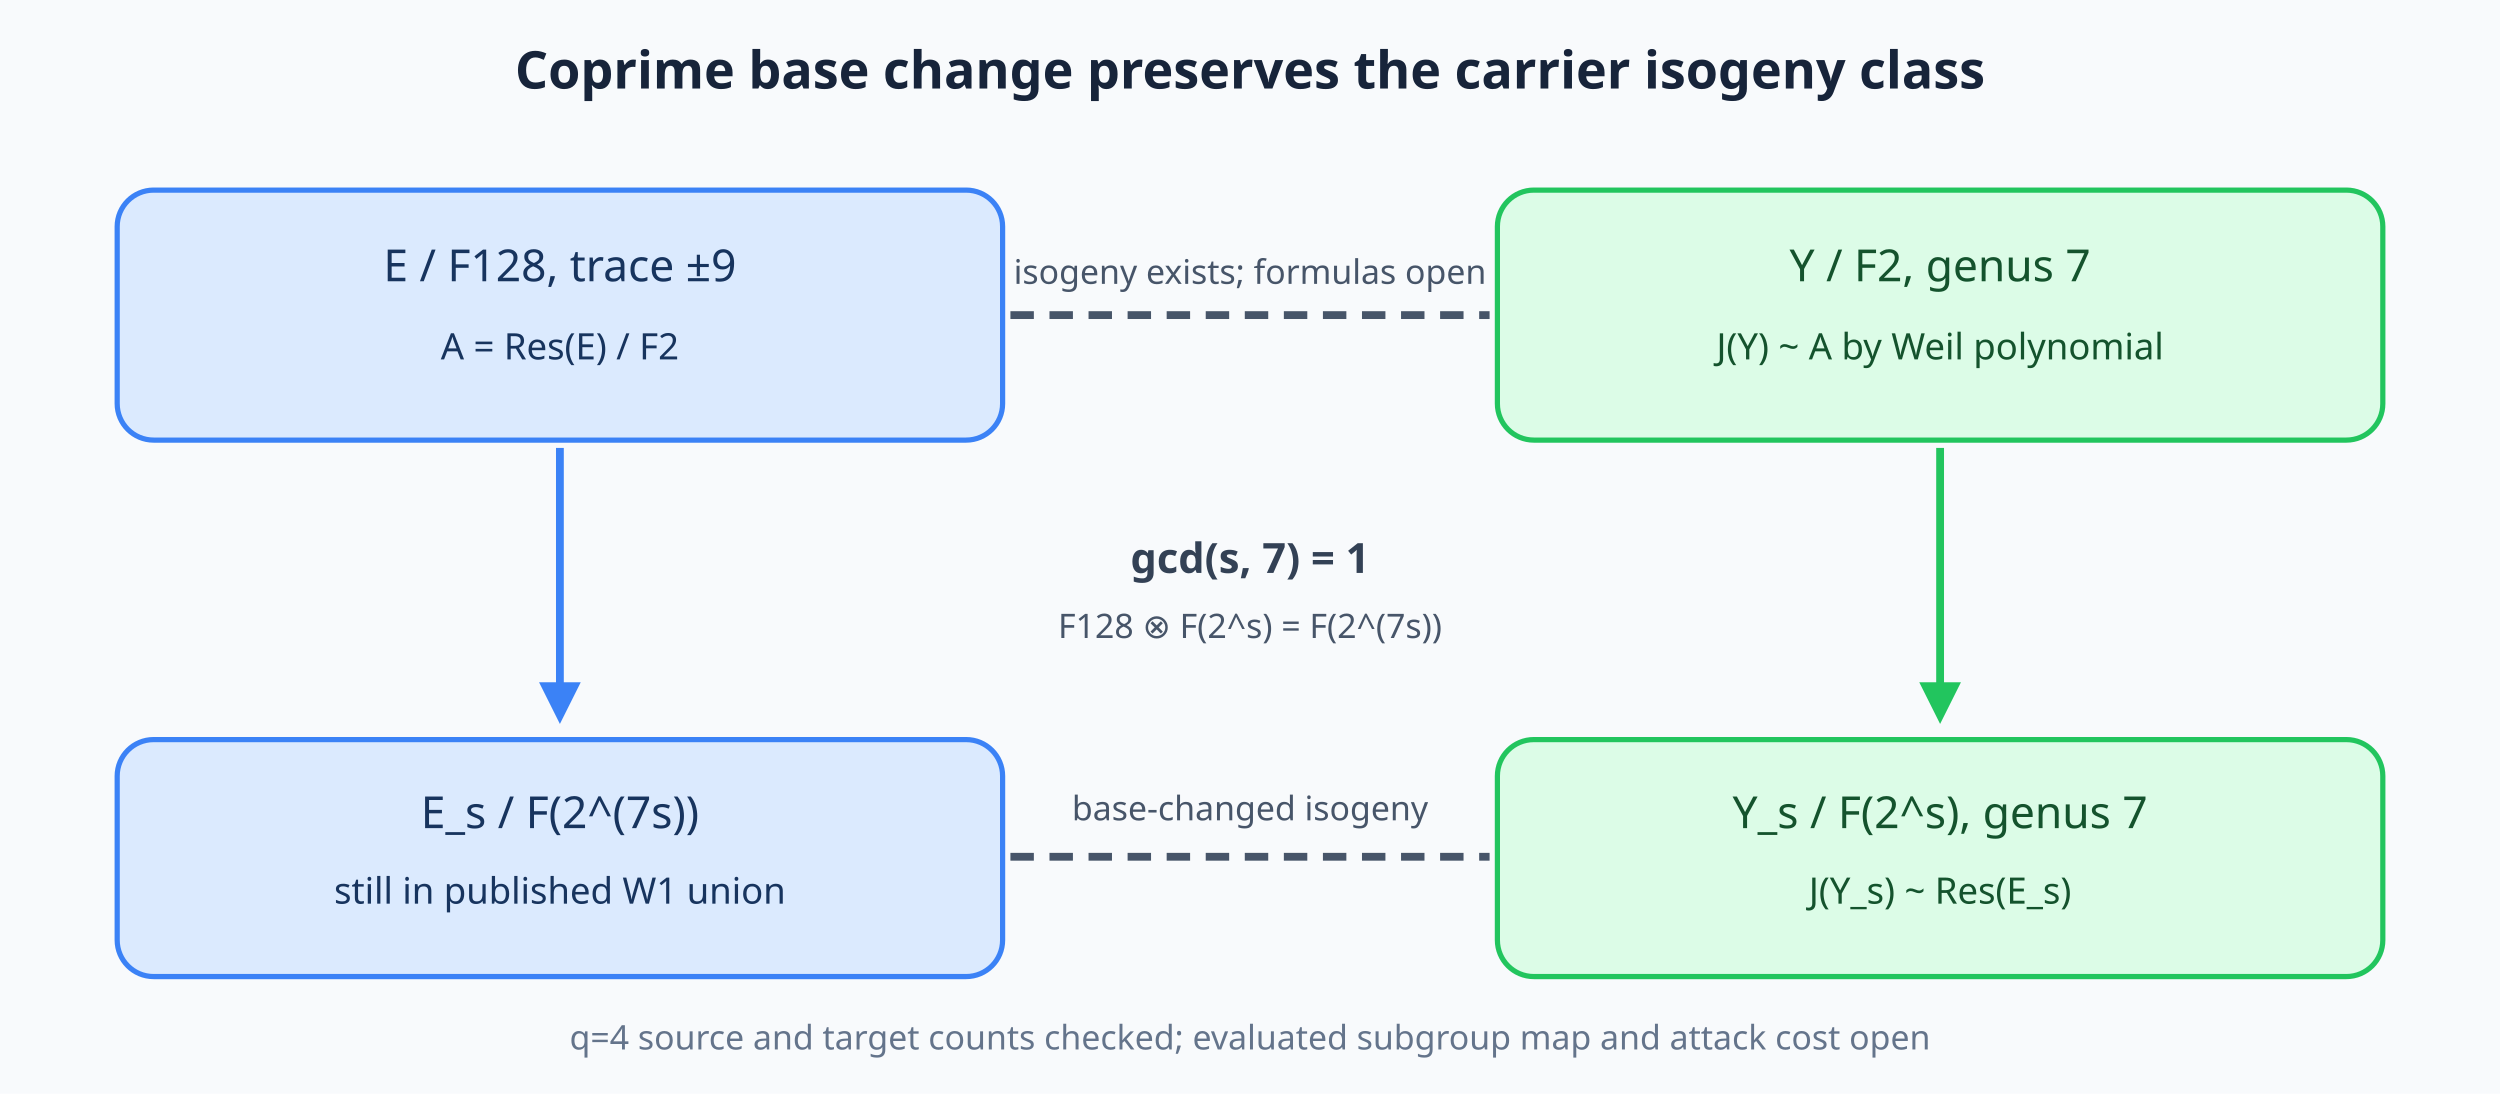
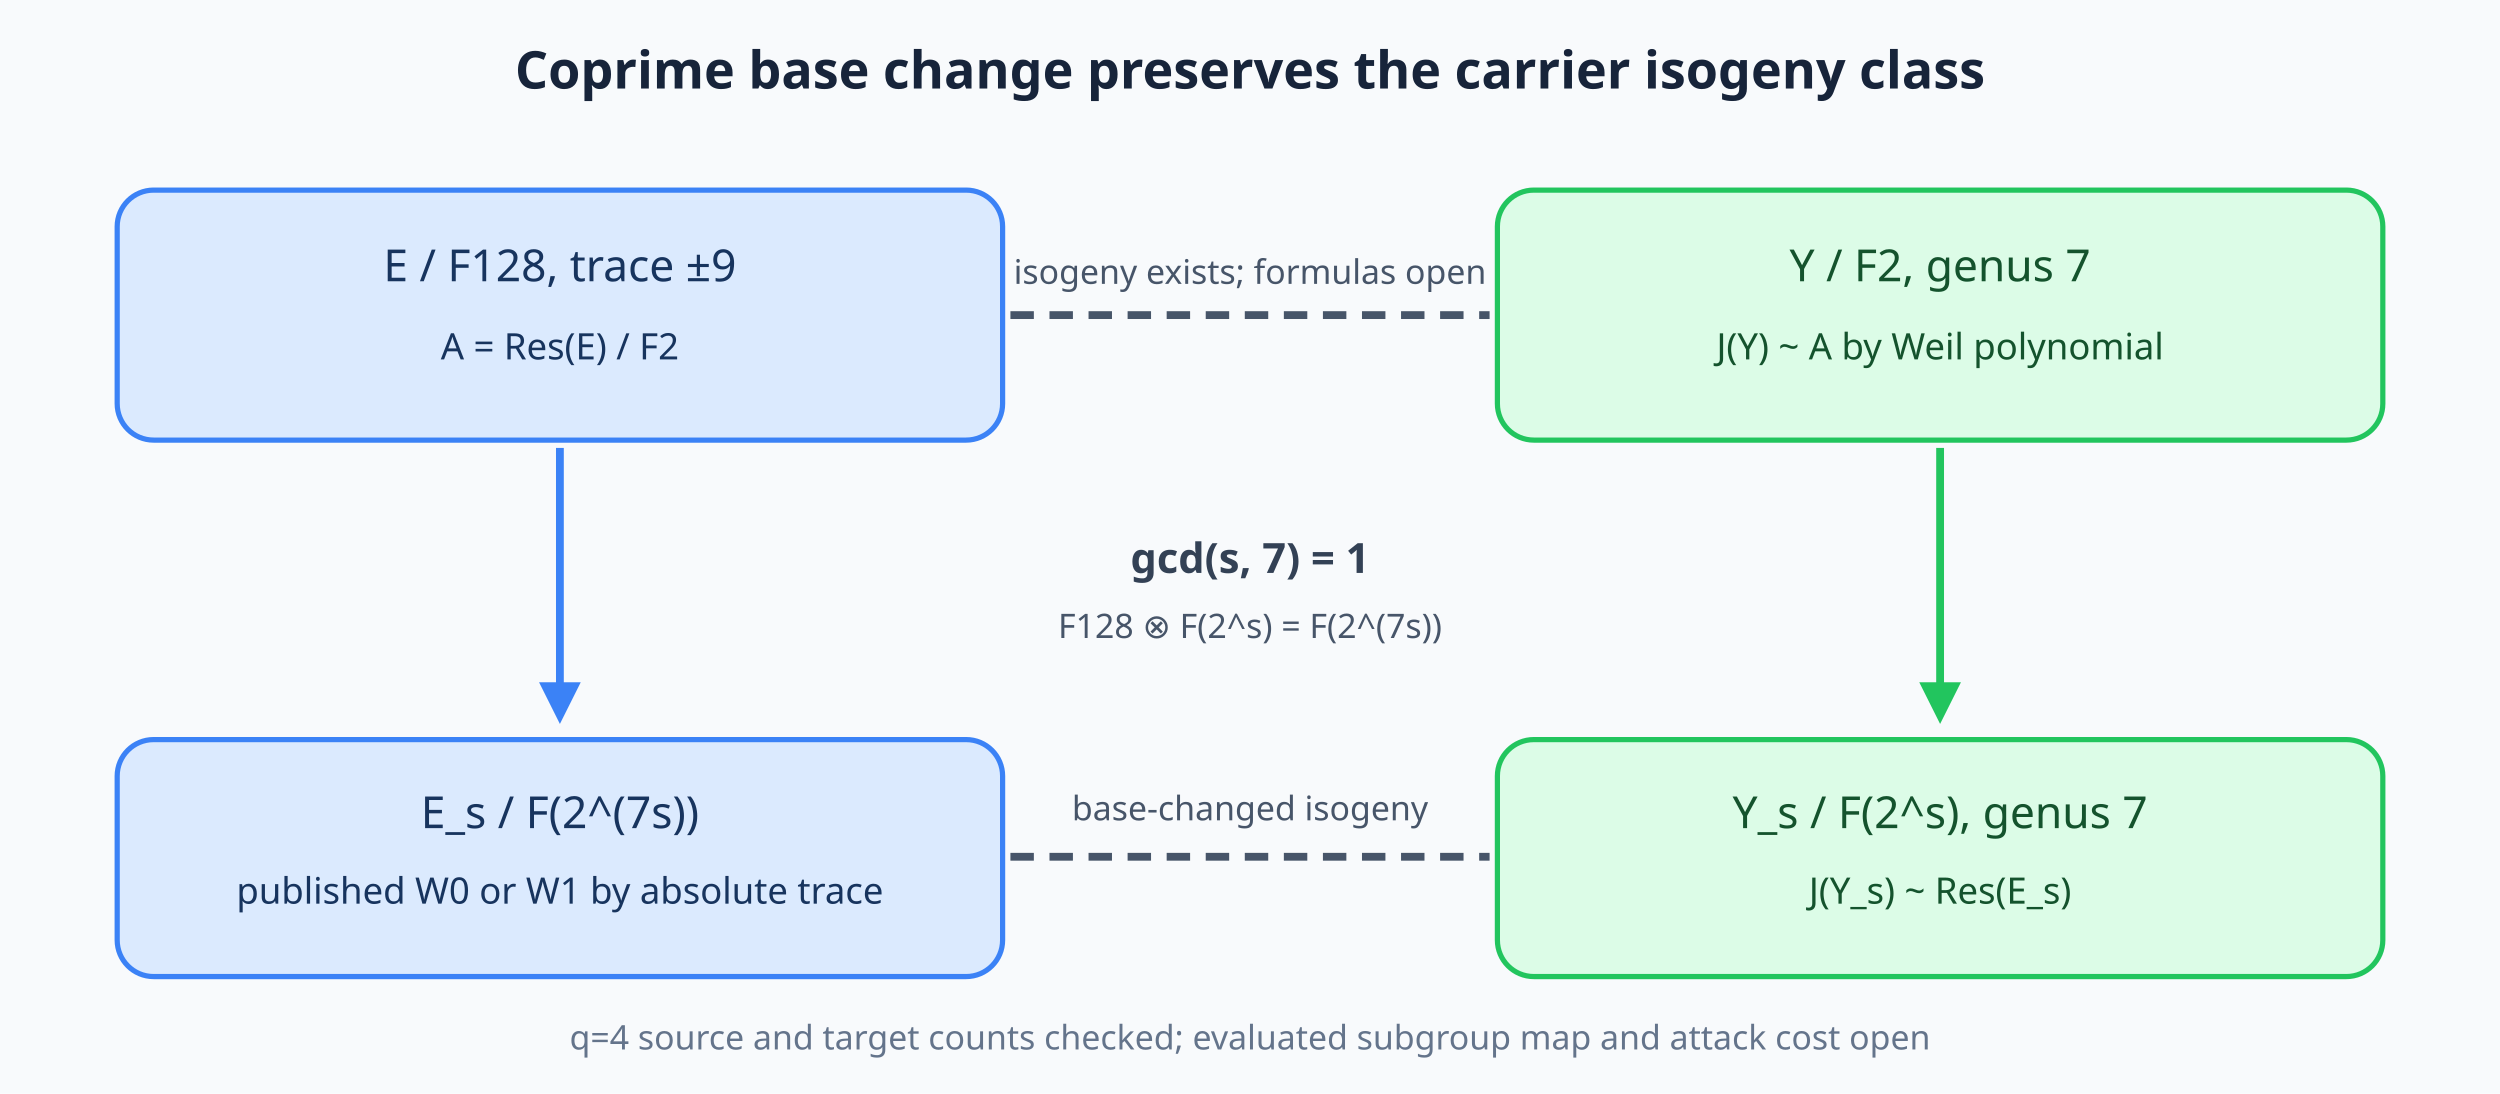
<svg xmlns="http://www.w3.org/2000/svg" width="960" height="420" viewBox="0 0 960 420" role="img" aria-label="Coprime base-change tower from the F2 genus-seven carrier to Fq">
  <rect width="960" height="420" fill="#f8fafc" />
  <text x="480" y="34" text-anchor="middle" font-family="sans-serif" font-size="20" font-weight="bold" fill="#17243a">Coprime base change preserves the carrier isogeny class</text>
  <rect x="45" y="73" width="340" height="96" rx="14" fill="#dbeafe" stroke="#3b82f6" stroke-width="2" />
  <text x="215" y="108" text-anchor="middle" font-family="sans-serif" font-size="17" fill="#17345e">E / F128, trace ±9</text>
  <text x="215" y="138" text-anchor="middle" font-family="sans-serif" font-size="14" fill="#17345e">A = Res(E) / F2</text>
  <rect x="575" y="73" width="340" height="96" rx="14" fill="#dcfce7" stroke="#22c55e" stroke-width="2" />
  <text x="745" y="108" text-anchor="middle" font-family="sans-serif" font-size="17" fill="#14532d">Y / F2, genus 7</text>
  <text x="745" y="138" text-anchor="middle" font-family="sans-serif" font-size="14" fill="#14532d">J(Y) ~ A by Weil polynomial</text>
  <line x1="388" y1="121" x2="572" y2="121" stroke="#475569" stroke-width="3" stroke-dasharray="9 6" />
  <text x="480" y="109" text-anchor="middle" font-family="sans-serif" font-size="13" fill="#475569">isogeny exists; formulas open</text>
  <line x1="215" y1="172" x2="215" y2="268" stroke="#3b82f6" stroke-width="3" />
  <polygon points="215,278 207,262 223,262" fill="#3b82f6" />
  <line x1="745" y1="172" x2="745" y2="268" stroke="#22c55e" stroke-width="3" />
  <polygon points="745,278 737,262 753,262" fill="#22c55e" />
  <text x="480" y="220" text-anchor="middle" font-family="sans-serif" font-size="16" font-weight="bold" fill="#334155">gcd(s, 7) = 1</text>
  <text x="480" y="245" text-anchor="middle" font-family="sans-serif" font-size="13" fill="#475569">F128 ⊗ F(2^s) = F(2^(7s))</text>
  <rect x="45" y="284" width="340" height="91" rx="14" fill="#dbeafe" stroke="#3b82f6" stroke-width="2" />
  <text x="215" y="318" text-anchor="middle" font-family="sans-serif" font-size="17" fill="#17345e">E_s / F(2^(7s))</text>
-   <text x="215" y="347" text-anchor="middle" font-family="sans-serif" font-size="14" fill="#17345e">still in published W1 union</text>
+   <text x="215" y="347" text-anchor="middle" font-family="sans-serif" font-size="14" fill="#17345e">published W0 or W1 by absolute trace</text>
  <rect x="575" y="284" width="340" height="91" rx="14" fill="#dcfce7" stroke="#22c55e" stroke-width="2" />
  <text x="745" y="318" text-anchor="middle" font-family="sans-serif" font-size="17" fill="#14532d">Y_s / F(2^s), genus 7</text>
  <text x="745" y="347" text-anchor="middle" font-family="sans-serif" font-size="14" fill="#14532d">J(Y_s) ~ Res(E_s)</text>
  <line x1="388" y1="329" x2="572" y2="329" stroke="#475569" stroke-width="3" stroke-dasharray="9 6" />
  <text x="480" y="315" text-anchor="middle" font-family="sans-serif" font-size="13" fill="#475569">base-changed isogeny</text>
  <text x="480" y="403" text-anchor="middle" font-family="sans-serif" font-size="13" fill="#64748b">q=4 source and target counts checked; evaluated subgroup map and attack cost open</text>
</svg>
